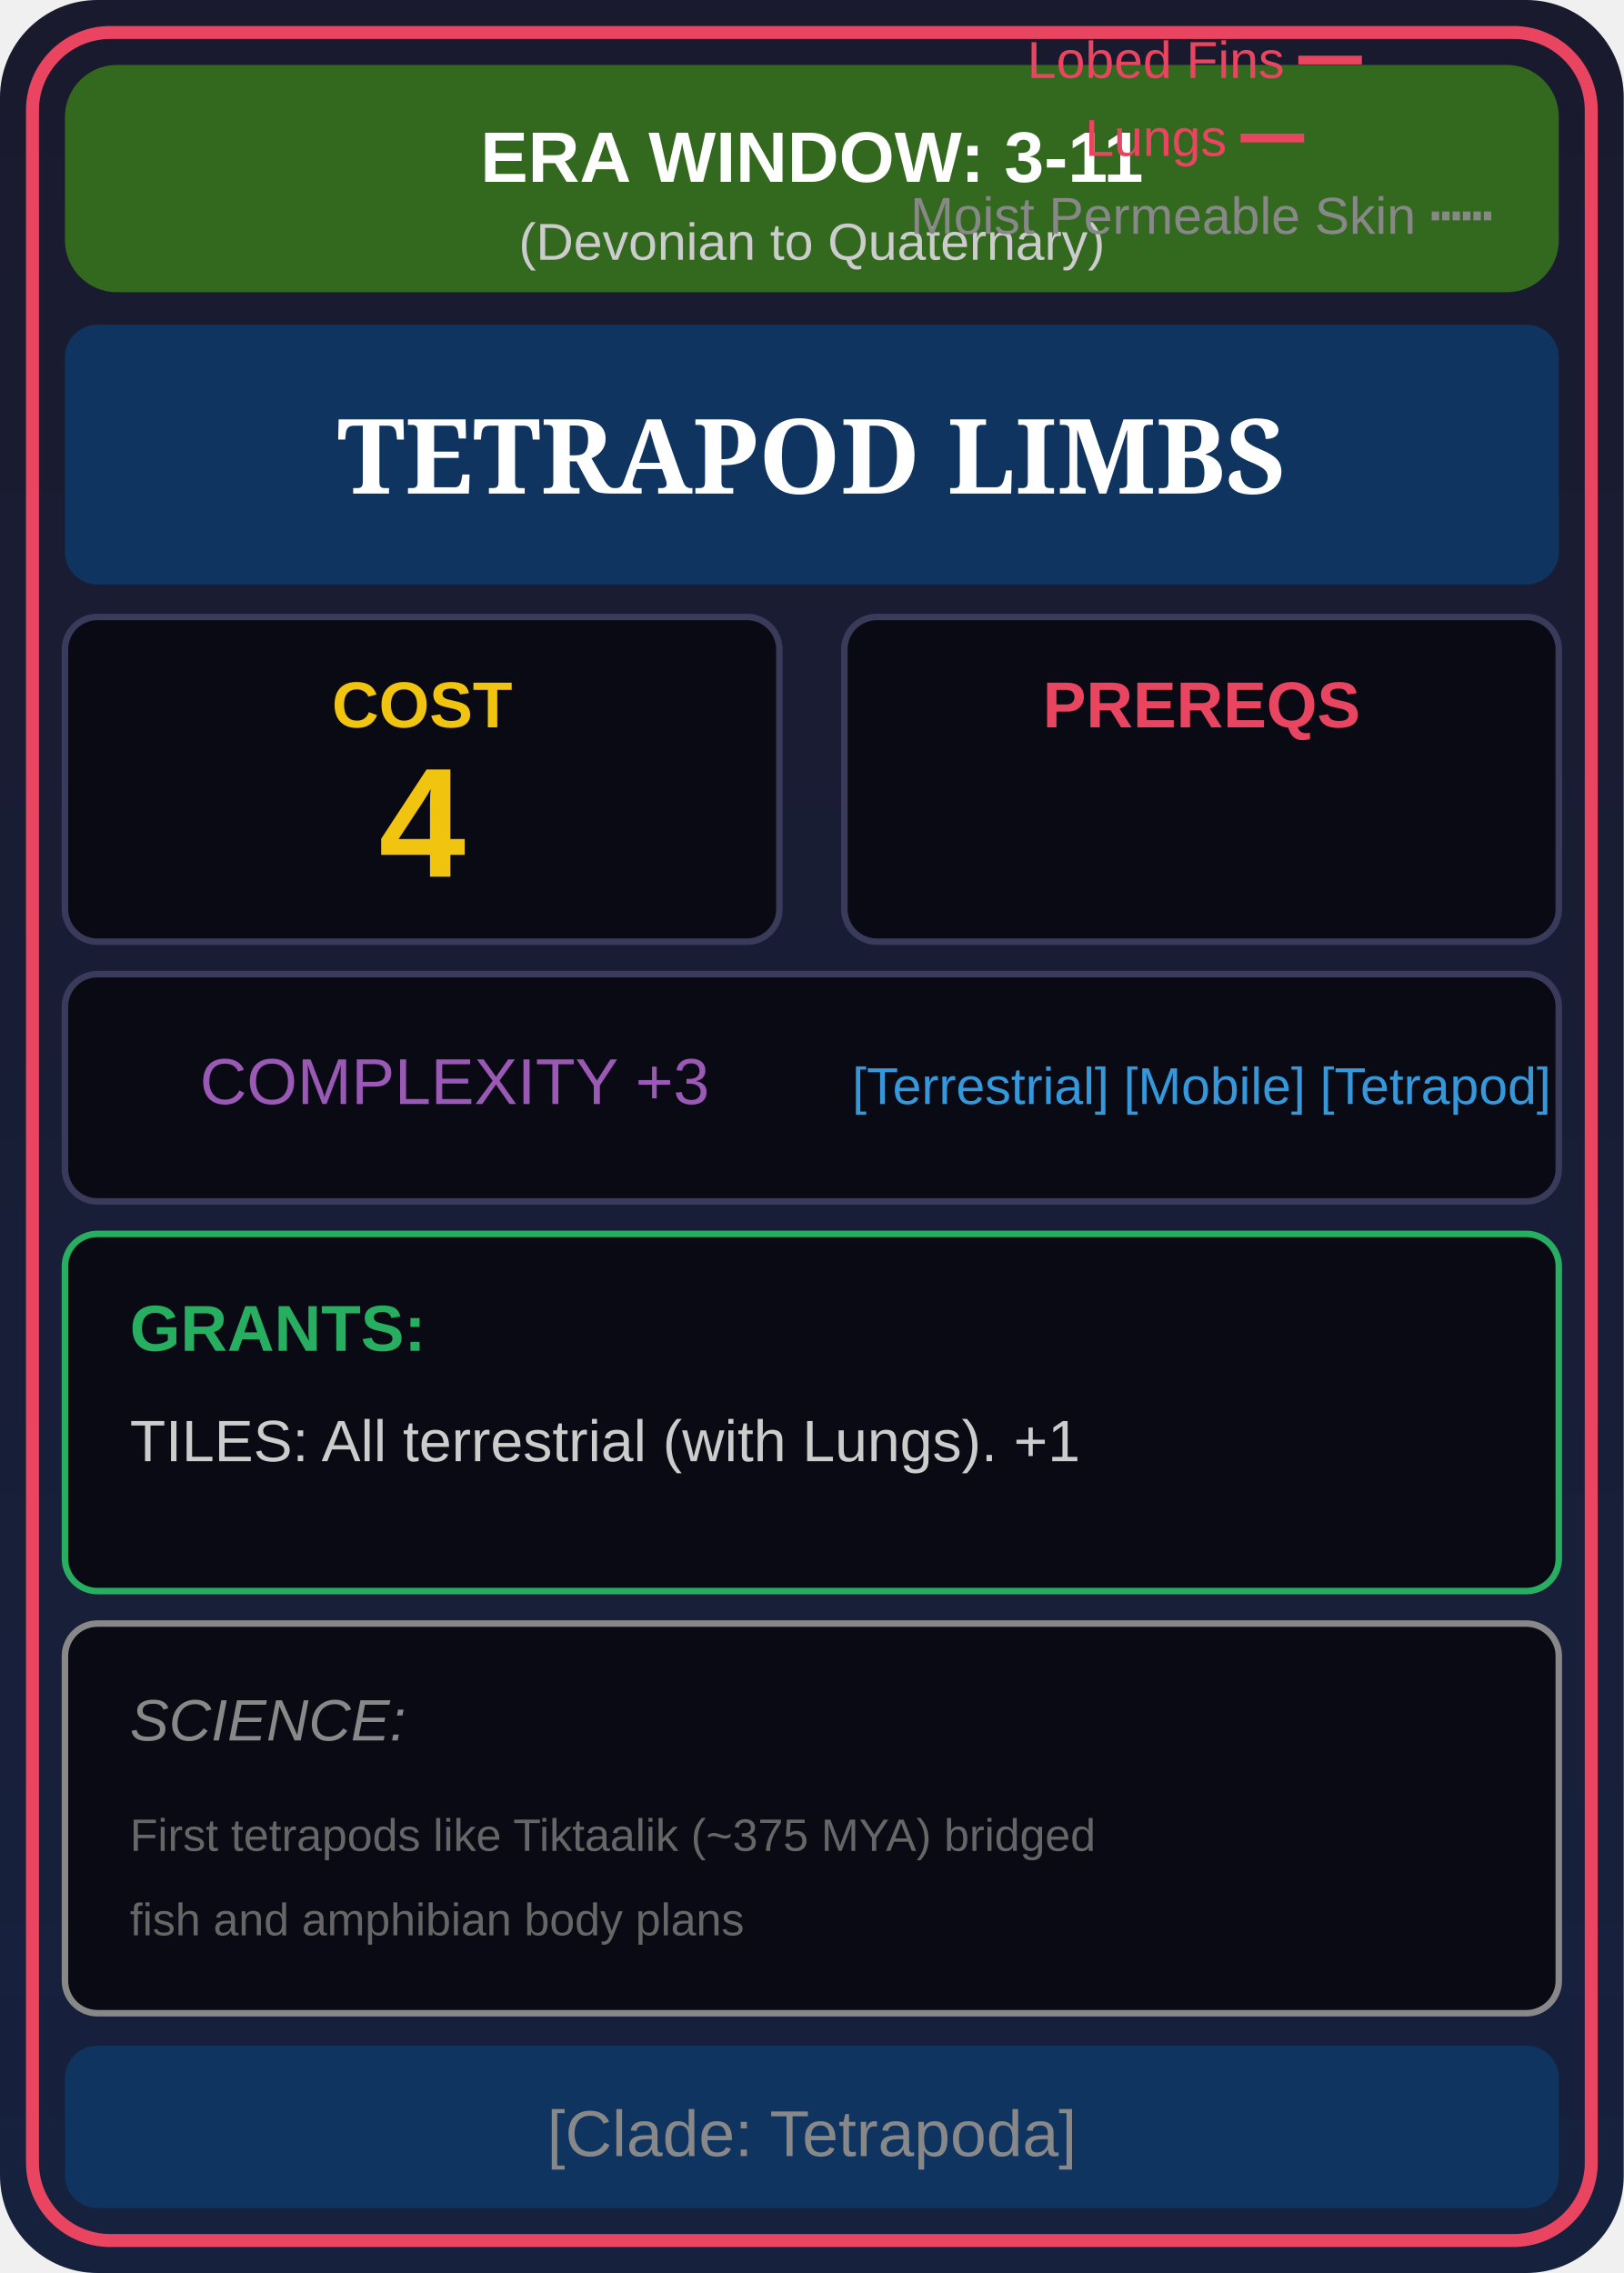
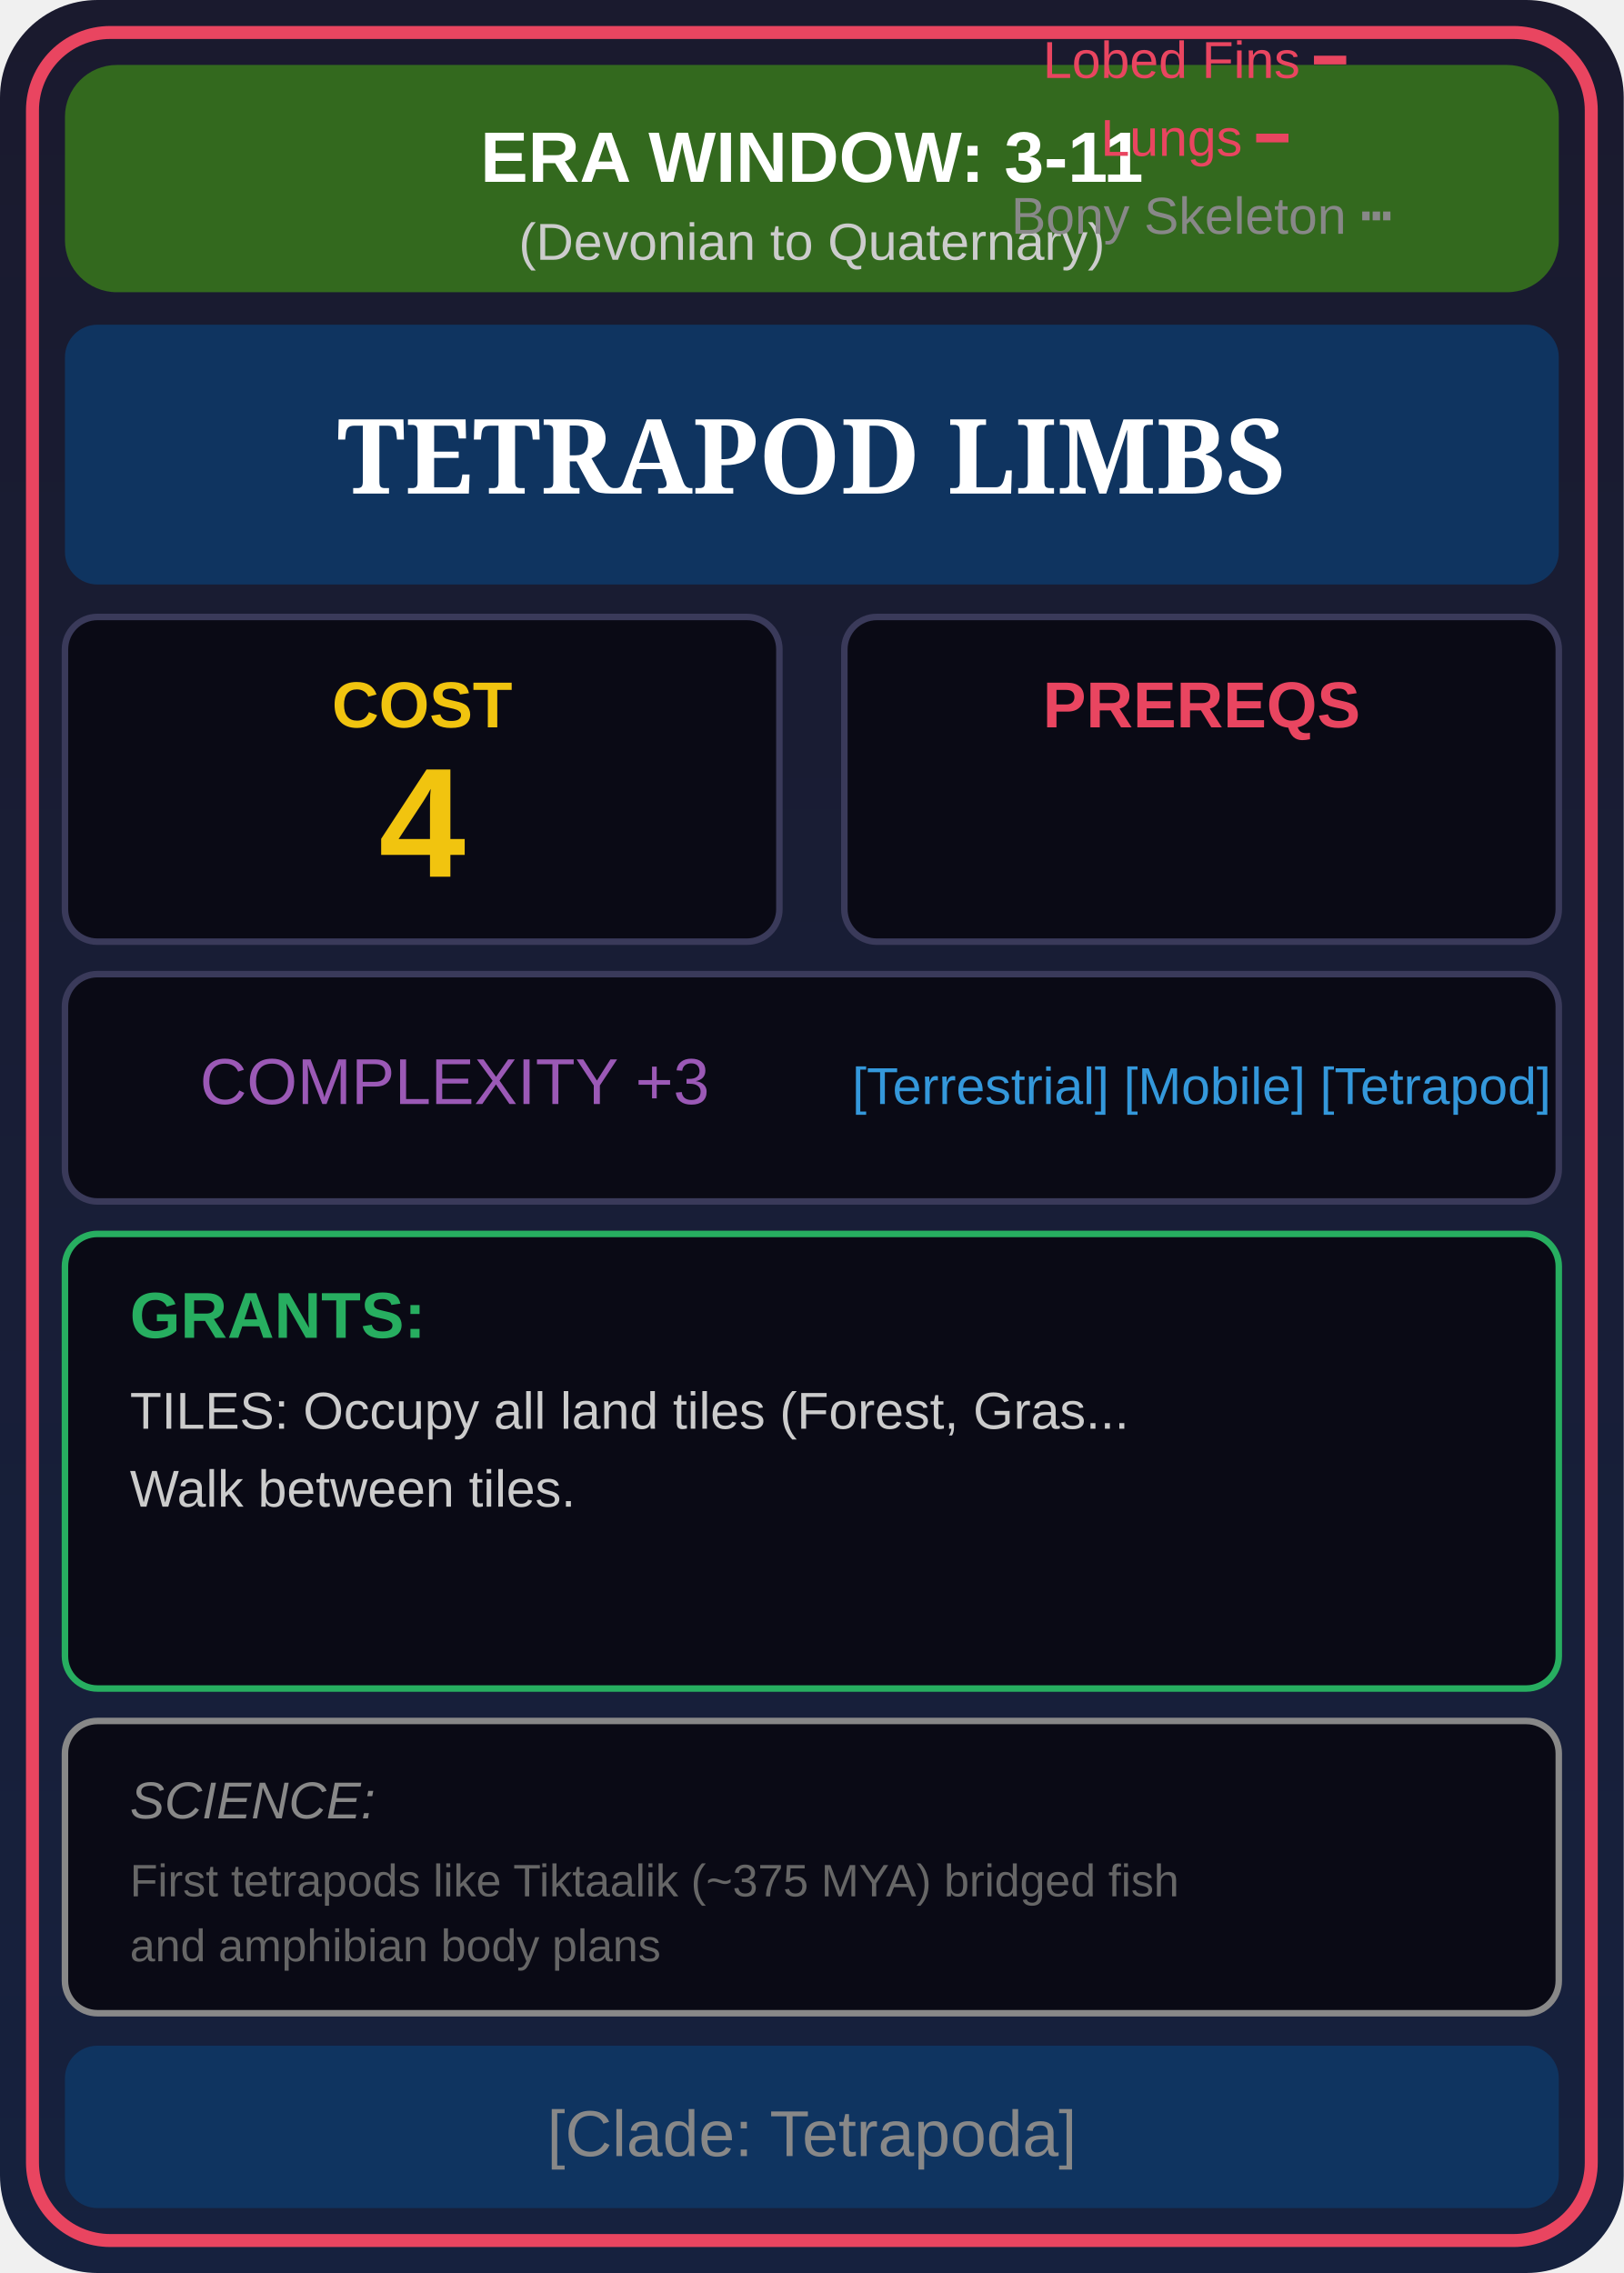
<svg xmlns="http://www.w3.org/2000/svg" viewBox="0 0 250 350" width="250" height="350">
  <defs>
    <linearGradient id="cardBg" x1="0%" y1="0%" x2="0%" y2="100%">
      <stop offset="0%" style="stop-color:#1a1a2e" />
      <stop offset="100%" style="stop-color:#16213e" />
    </linearGradient>
    <linearGradient id="eraGrad" x1="0%" y1="0%" x2="100%" y2="0%">
      <stop offset="0%" style="stop-color:#33691e" />
      <stop offset="100%" style="stop-color:#33691e" />
    </linearGradient>
  </defs>
  <rect width="250" height="350" fill="url(#cardBg)" rx="15" />
  <rect x="5" y="5" width="240" height="340" fill="none" stroke="#e94560" stroke-width="2" rx="12" />
  <rect x="10" y="10" width="230" height="35" fill="url(#eraGrad)" rx="8" />
  <text x="125" y="28" font-family="Arial" font-size="11" fill="#fff" text-anchor="middle" font-weight="bold">ERA WINDOW: 3-11</text>
  <text x="125" y="40" font-family="Arial" font-size="8" fill="#ccc" text-anchor="middle">(Devonian to Quaternary)</text>
  <rect x="10" y="50" width="230" height="40" fill="#0f3460" rx="5" />
  <text x="125" y="76" font-family="Georgia" font-size="16" fill="#fff" text-anchor="middle" font-weight="bold">TETRAPOD LIMBS</text>
  <rect x="10" y="95" width="110" height="50" fill="#0a0a15" stroke="#3a3a5a" rx="5" />
  <text x="65" y="112" font-family="Arial" font-size="10" fill="#f1c40f" text-anchor="middle" font-weight="bold">COST</text>
  <text x="65" y="135" font-family="Arial" font-size="24" fill="#f1c40f" text-anchor="middle" font-weight="bold">4</text>
  <rect x="130" y="95" width="110" height="50" fill="#0a0a15" stroke="#3a3a5a" rx="5" />
  <text x="185" y="112" font-family="Arial" font-size="10" fill="#e94560" text-anchor="middle" font-weight="bold">PREREQS</text>
  <text font-family="Arial" font-size="8" text-anchor="middle">
-     <tspan x="185" dy="12" fill="#e94560">Lobed Fins ━━</tspan>
-     <tspan x="185" dy="12" fill="#e94560">Lungs ━━</tspan>
-     <tspan x="185" dy="12" fill="#888">Moist Permeable Skin ┅┅</tspan>
+     <tspan x="185" dy="12" fill="#e94560">Lobed Fins ━</tspan>
+     <tspan x="185" dy="12" fill="#e94560">Lungs ━</tspan>
+     <tspan x="185" dy="12" fill="#888">Bony Skeleton ┅</tspan>
  </text>
  <rect x="10" y="150" width="230" height="35" fill="#0a0a15" stroke="#3a3a5a" rx="5" />
  <text x="70" y="170" font-family="Arial" font-size="10" fill="#9b59b6" text-anchor="middle">COMPLEXITY +3</text>
  <text x="185" y="170" font-family="Arial" font-size="8" fill="#3498db" text-anchor="middle">[Terrestrial] [Mobile] [Tetrapod]</text>
-   <rect x="10" y="190" width="230" height="55" fill="#0a0a15" stroke="#27ae60" rx="5" />
-   <text x="20" y="208" font-family="Arial" font-size="10" fill="#27ae60" font-weight="bold">GRANTS:</text>
-   <text x="20" y="225" font-family="Arial" font-size="9" fill="#ccc">TILES: All terrestrial (with Lungs). +1 </text>
-   <rect x="10" y="250" width="230" height="60" fill="#0a0a15" stroke="#888" rx="5" />
-   <text x="20" y="268" font-family="Arial" font-size="9" fill="#888" font-style="italic">SCIENCE:</text>
-   <text x="20" y="285" font-family="Arial" font-size="7" fill="#666">First tetrapods like Tiktaalik (~375 MYA) bridged </text>
-   <text x="20" y="298" font-family="Arial" font-size="7" fill="#666">fish and amphibian body plans</text>
+   <rect x="10" y="190" width="230" height="70" fill="#0a0a15" stroke="#27ae60" rx="5" />
+   <text x="20" y="206" font-family="Arial" font-size="10" fill="#27ae60" font-weight="bold">GRANTS:</text>
+   <text x="20" y="220" font-family="Arial" font-size="8" fill="#ccc">TILES: Occupy all land tiles (Forest, Gras...</text>
+   <text x="20" y="232" font-family="Arial" font-size="8" fill="#ccc">Walk between tiles.</text>
+   <text x="20" y="244" font-family="Arial" font-size="8" fill="#ccc" />
+   <rect x="10" y="265" width="230" height="45" fill="#0a0a15" stroke="#888" rx="5" />
+   <text x="20" y="280" font-family="Arial" font-size="8" fill="#888" font-style="italic">SCIENCE:</text>
+   <text x="20" y="292" font-family="Arial" font-size="7" fill="#666">First tetrapods like Tiktaalik (~375 MYA) bridged fish </text>
+   <text x="20" y="302" font-family="Arial" font-size="7" fill="#666">and amphibian body plans</text>
  <rect x="10" y="315" width="230" height="25" fill="#0f3460" rx="5" />
  <text x="125" y="332" font-family="Arial" font-size="10" fill="#888" text-anchor="middle">[Clade: Tetrapoda]</text>
</svg>
